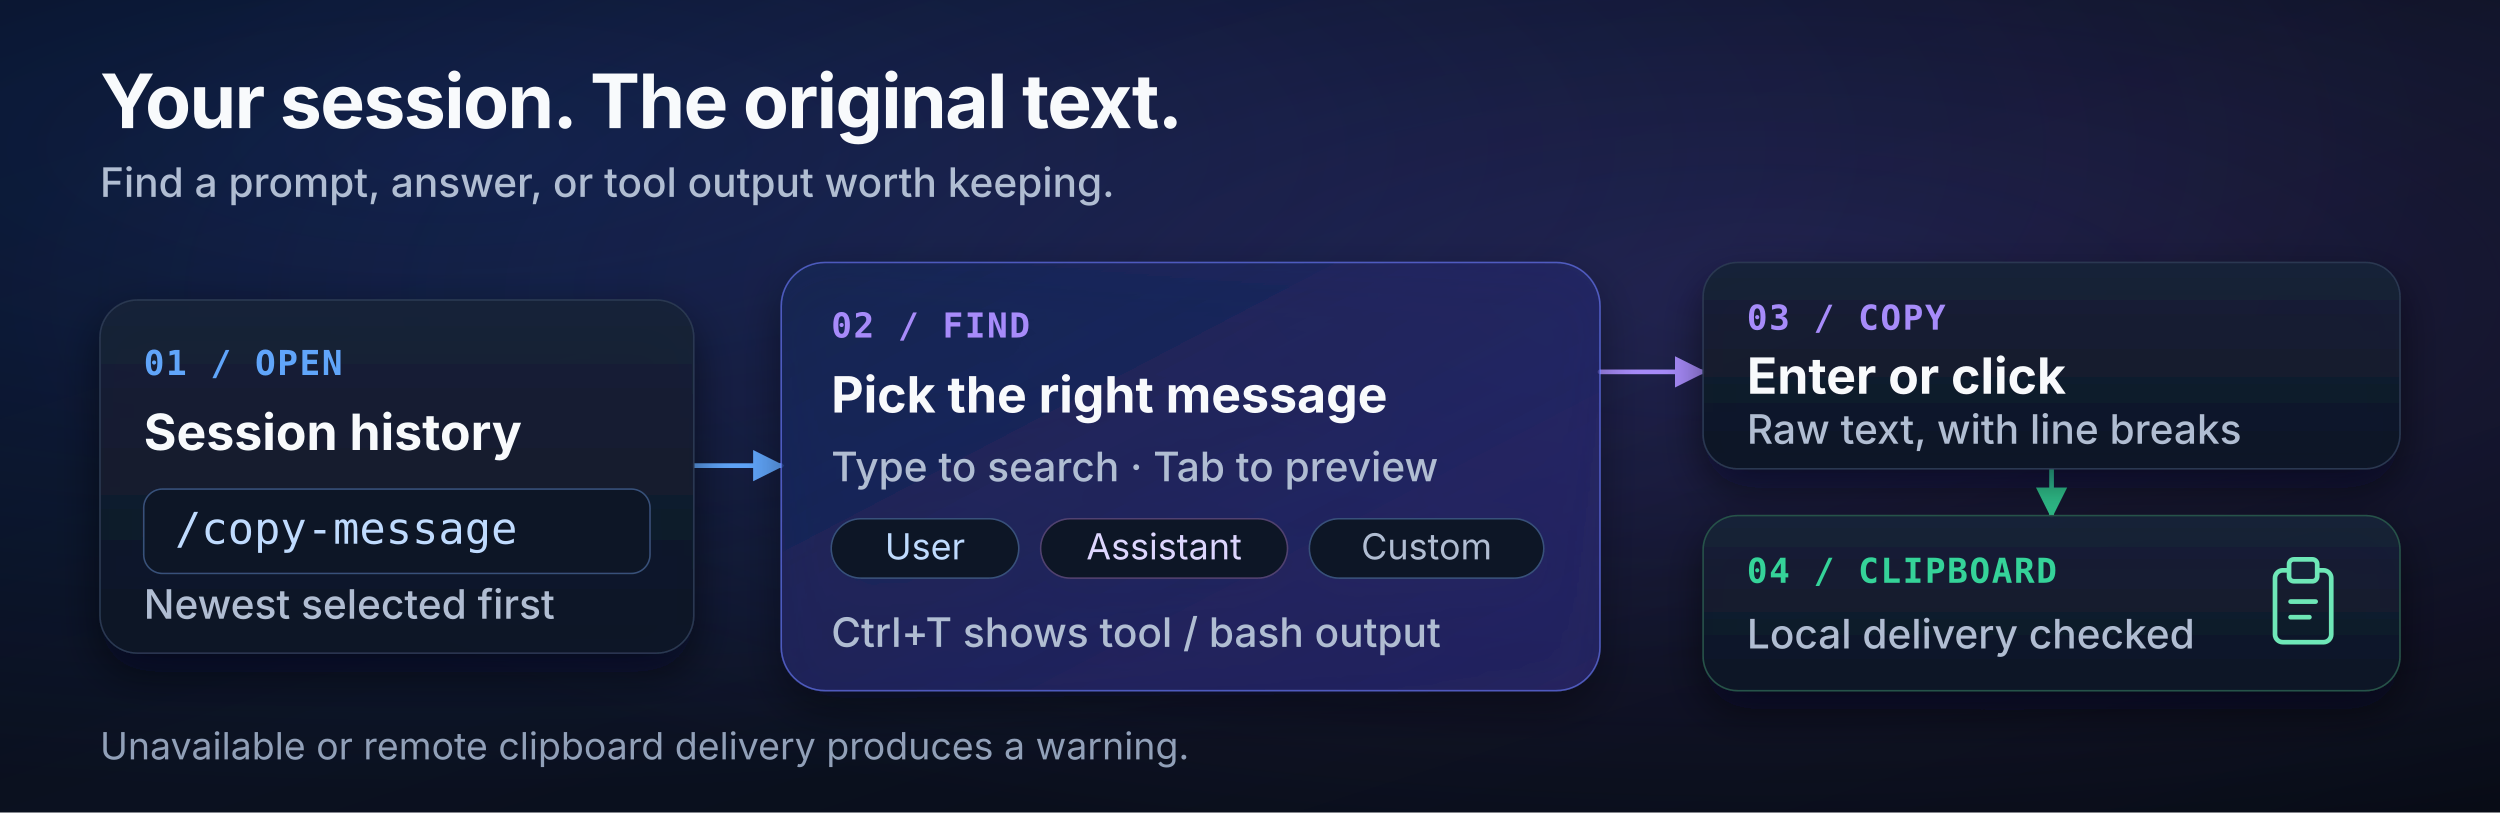
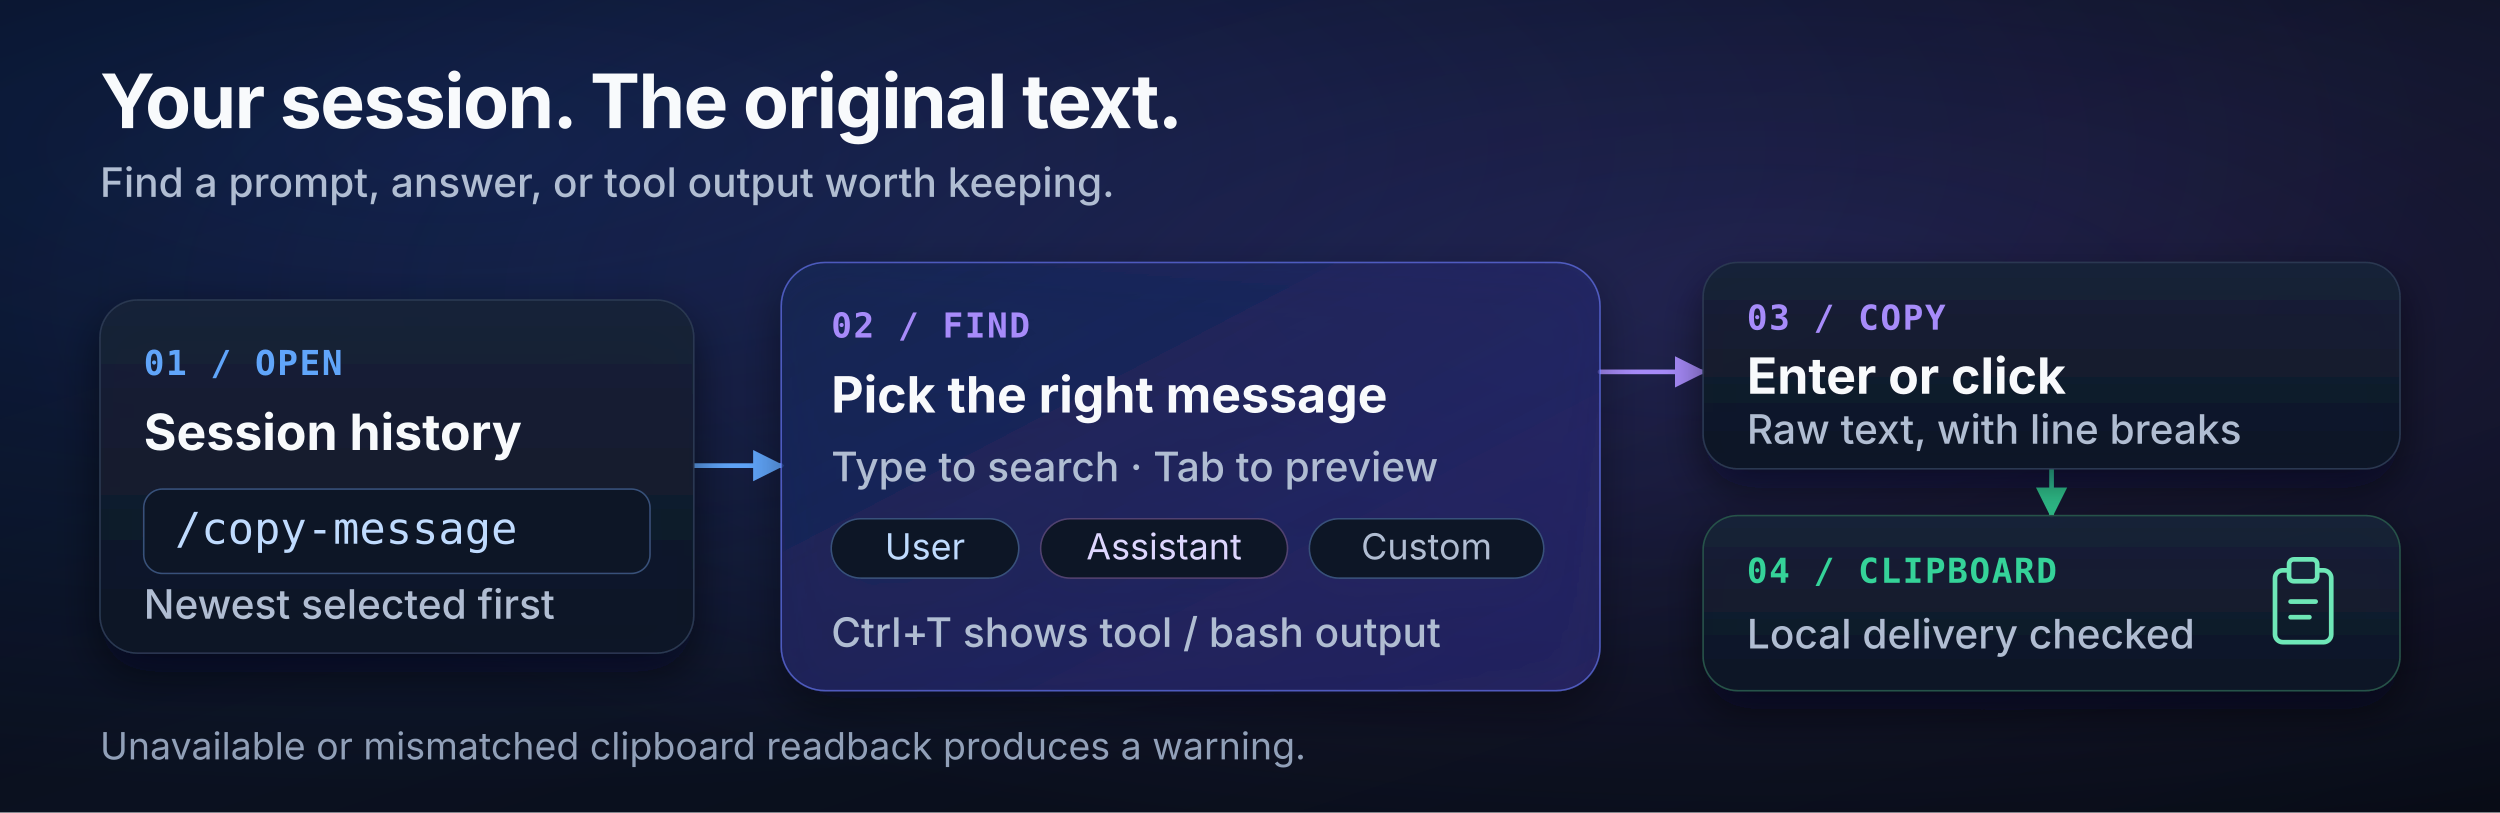
<svg xmlns="http://www.w3.org/2000/svg" width="1600" height="520" viewBox="0 0 1600 520" role="img" aria-labelledby="title desc">
  <defs>
    <linearGradient id="canvas" x1="0" y1="0" x2="1" y2="1">
      <stop stop-color="#060A12" />
      <stop offset="0.52" stop-color="#0B1120" />
      <stop offset="1" stop-color="#080C16" />
    </linearGradient>
    <radialGradient id="blueBloom" cx="0.18" cy="0.18" r="0.8">
      <stop stop-color="#2563EB" stop-opacity="0.22" />
      <stop offset="1" stop-color="#2563EB" stop-opacity="0" />
    </radialGradient>
    <radialGradient id="violetBloom" cx="0.70" cy="0.36" r="0.7">
      <stop stop-color="#8B5CF6" stop-opacity="0.16" />
      <stop offset="1" stop-color="#8B5CF6" stop-opacity="0" />
    </radialGradient>
    <linearGradient id="glass" x1="0" y1="0" x2="0" y2="1">
      <stop stop-color="#172238" stop-opacity="0.96" />
      <stop offset="1" stop-color="#0E1525" stop-opacity="0.98" />
    </linearGradient>
    <linearGradient id="focus" x1="0" y1="0" x2="1" y2="1">
      <stop stop-color="#172554" stop-opacity="0.82" />
      <stop offset="1" stop-color="#312E81" stop-opacity="0.58" />
    </linearGradient>
    <filter id="shadow" x="-30%" y="-30%" width="160%" height="180%">
      <feDropShadow dx="0" dy="12" stdDeviation="14" flood-color="#02040A" flood-opacity="0.54" />
    </filter>
    <marker id="arrowBlue" viewBox="0 0 12 12" refX="10" refY="6" markerWidth="8" markerHeight="8" orient="auto">
      <path d="M1 1 11 6 1 11Z" fill="#60A5FA" />
    </marker>
    <marker id="arrowViolet" viewBox="0 0 12 12" refX="10" refY="6" markerWidth="8" markerHeight="8" orient="auto">
      <path d="M1 1 11 6 1 11Z" fill="#A78BFA" />
    </marker>
    <marker id="arrowGreen" viewBox="0 0 12 12" refX="10" refY="6" markerWidth="8" markerHeight="8" orient="auto">
      <path d="M1 1 11 6 1 11Z" fill="#34D399" />
    </marker>
    <style>
      .sans { font-family: Inter, ui-sans-serif, Arial, sans-serif; }
      .mono { font-family: "JetBrains Mono", ui-monospace, monospace; }
      .step { font: 700 22px "JetBrains Mono", ui-monospace, monospace; letter-spacing: 1px; }
      .heading { font: 650 32px Inter, ui-sans-serif, Arial, sans-serif; fill: #F8FAFC; }
      .body { font: 450 26px Inter, ui-sans-serif, Arial, sans-serif; fill: #B0BDD2; }
      .connector { fill: none; stroke-width: 3; stroke-linecap: round; stroke-linejoin: round; }
    </style>
  </defs>
  <rect width="1600" height="520" fill="url(#canvas)" />
  <rect width="1600" height="520" fill="url(#blueBloom)" />
  <rect width="1600" height="520" fill="url(#violetBloom)" />
  <g class="sans">
    <text x="64" y="82" font-size="48" font-weight="700" letter-spacing="-1" fill="#F8FAFC">Your session. The original text.</text>
    <text x="64" y="126" class="body">Find a prompt, answer, or tool output worth keeping.</text>
  </g>
  <path d="M444 298H500" class="connector" stroke="#60A5FA" marker-end="url(#arrowBlue)" />
  <path d="M1024 238H1090" class="connector" stroke="#A78BFA" marker-end="url(#arrowViolet)" />
  <path d="M1313 300V330" class="connector" stroke="#34D399" marker-end="url(#arrowGreen)" />
  <g class="sans" filter="url(#shadow)">
    <g transform="translate(64 192)">
      <rect width="380" height="226" rx="24" fill="url(#glass)" stroke="#2A3851" />
      <text x="28" y="48" class="step" fill="#60A5FA">01 / OPEN</text>
      <text x="28" y="96" class="heading">Session history</text>
      <rect x="28" y="121" width="324" height="54" rx="12" fill="#0C1425" stroke="#38517A" />
      <text x="48" y="156" class="mono" font-size="28" fill="#BFDBFE">/copy-message</text>
      <text x="28" y="204" class="body">Newest selected first</text>
    </g>
    <g transform="translate(500 168)">
      <rect width="524" height="274" rx="28" fill="url(#focus)" stroke="#6D7DFF" stroke-opacity="0.62" />
      <text x="32" y="48" class="step" fill="#A78BFA">02 / FIND</text>
      <text x="32" y="96" class="heading" font-size="36">Pick the right message</text>
      <text x="32" y="140" class="body">Type to search · Tab to preview</text>
      <g transform="translate(32 164)">
        <rect width="120" height="38" rx="19" fill="#0C1425" stroke="#38517A" />
        <text x="60" y="26" font-size="23" fill="#BFDBFE" text-anchor="middle">User</text>
        <rect x="134" width="158" height="38" rx="19" fill="#0C1425" stroke="#51426F" />
        <text x="213" y="26" font-size="23" fill="#DDD6FE" text-anchor="middle">Assistant</text>
        <rect x="306" width="150" height="38" rx="19" fill="#0C1425" stroke="#38517A" />
        <text x="381" y="26" font-size="23" fill="#B0BDD2" text-anchor="middle">Custom</text>
      </g>
      <text x="32" y="246" class="body">Ctrl+T shows tool / bash output</text>
    </g>
    <g transform="translate(1090 168)">
      <rect width="446" height="132" rx="22" fill="url(#glass)" stroke="#2A3851" />
      <text x="28" y="43" class="step" fill="#A78BFA">03 / COPY</text>
      <text x="28" y="84" class="heading">Enter or click</text>
      <text x="28" y="116" class="body">Raw text, with line breaks</text>
    </g>
    <g transform="translate(1090 330)">
      <rect width="446" height="112" rx="22" fill="url(#glass)" stroke="#285348" />
      <text x="28" y="43" class="step" fill="#34D399">04 / CLIPBOARD</text>
      <text x="28" y="85" class="body">Local delivery checked</text>
      <g transform="translate(366 28)" fill="none" stroke="#6EE7B7" stroke-width="3" stroke-linecap="round" stroke-linejoin="round">
        <rect x="0" y="7" width="36" height="46" rx="5" />
        <rect x="9" y="0" width="18" height="14" rx="3" fill="#172238" />
        <path d="M10 27h16M10 37h12" />
      </g>
    </g>
  </g>
-   <text x="64" y="486" class="sans" font-size="24" fill="#91A0B8">Unavailable or remote clipboard delivery produces a warning.</text>
+   <text x="64" y="486" class="sans" font-size="24" fill="#91A0B8">Unavailable or mismatched clipboard readback produces a warning.</text>
</svg>
